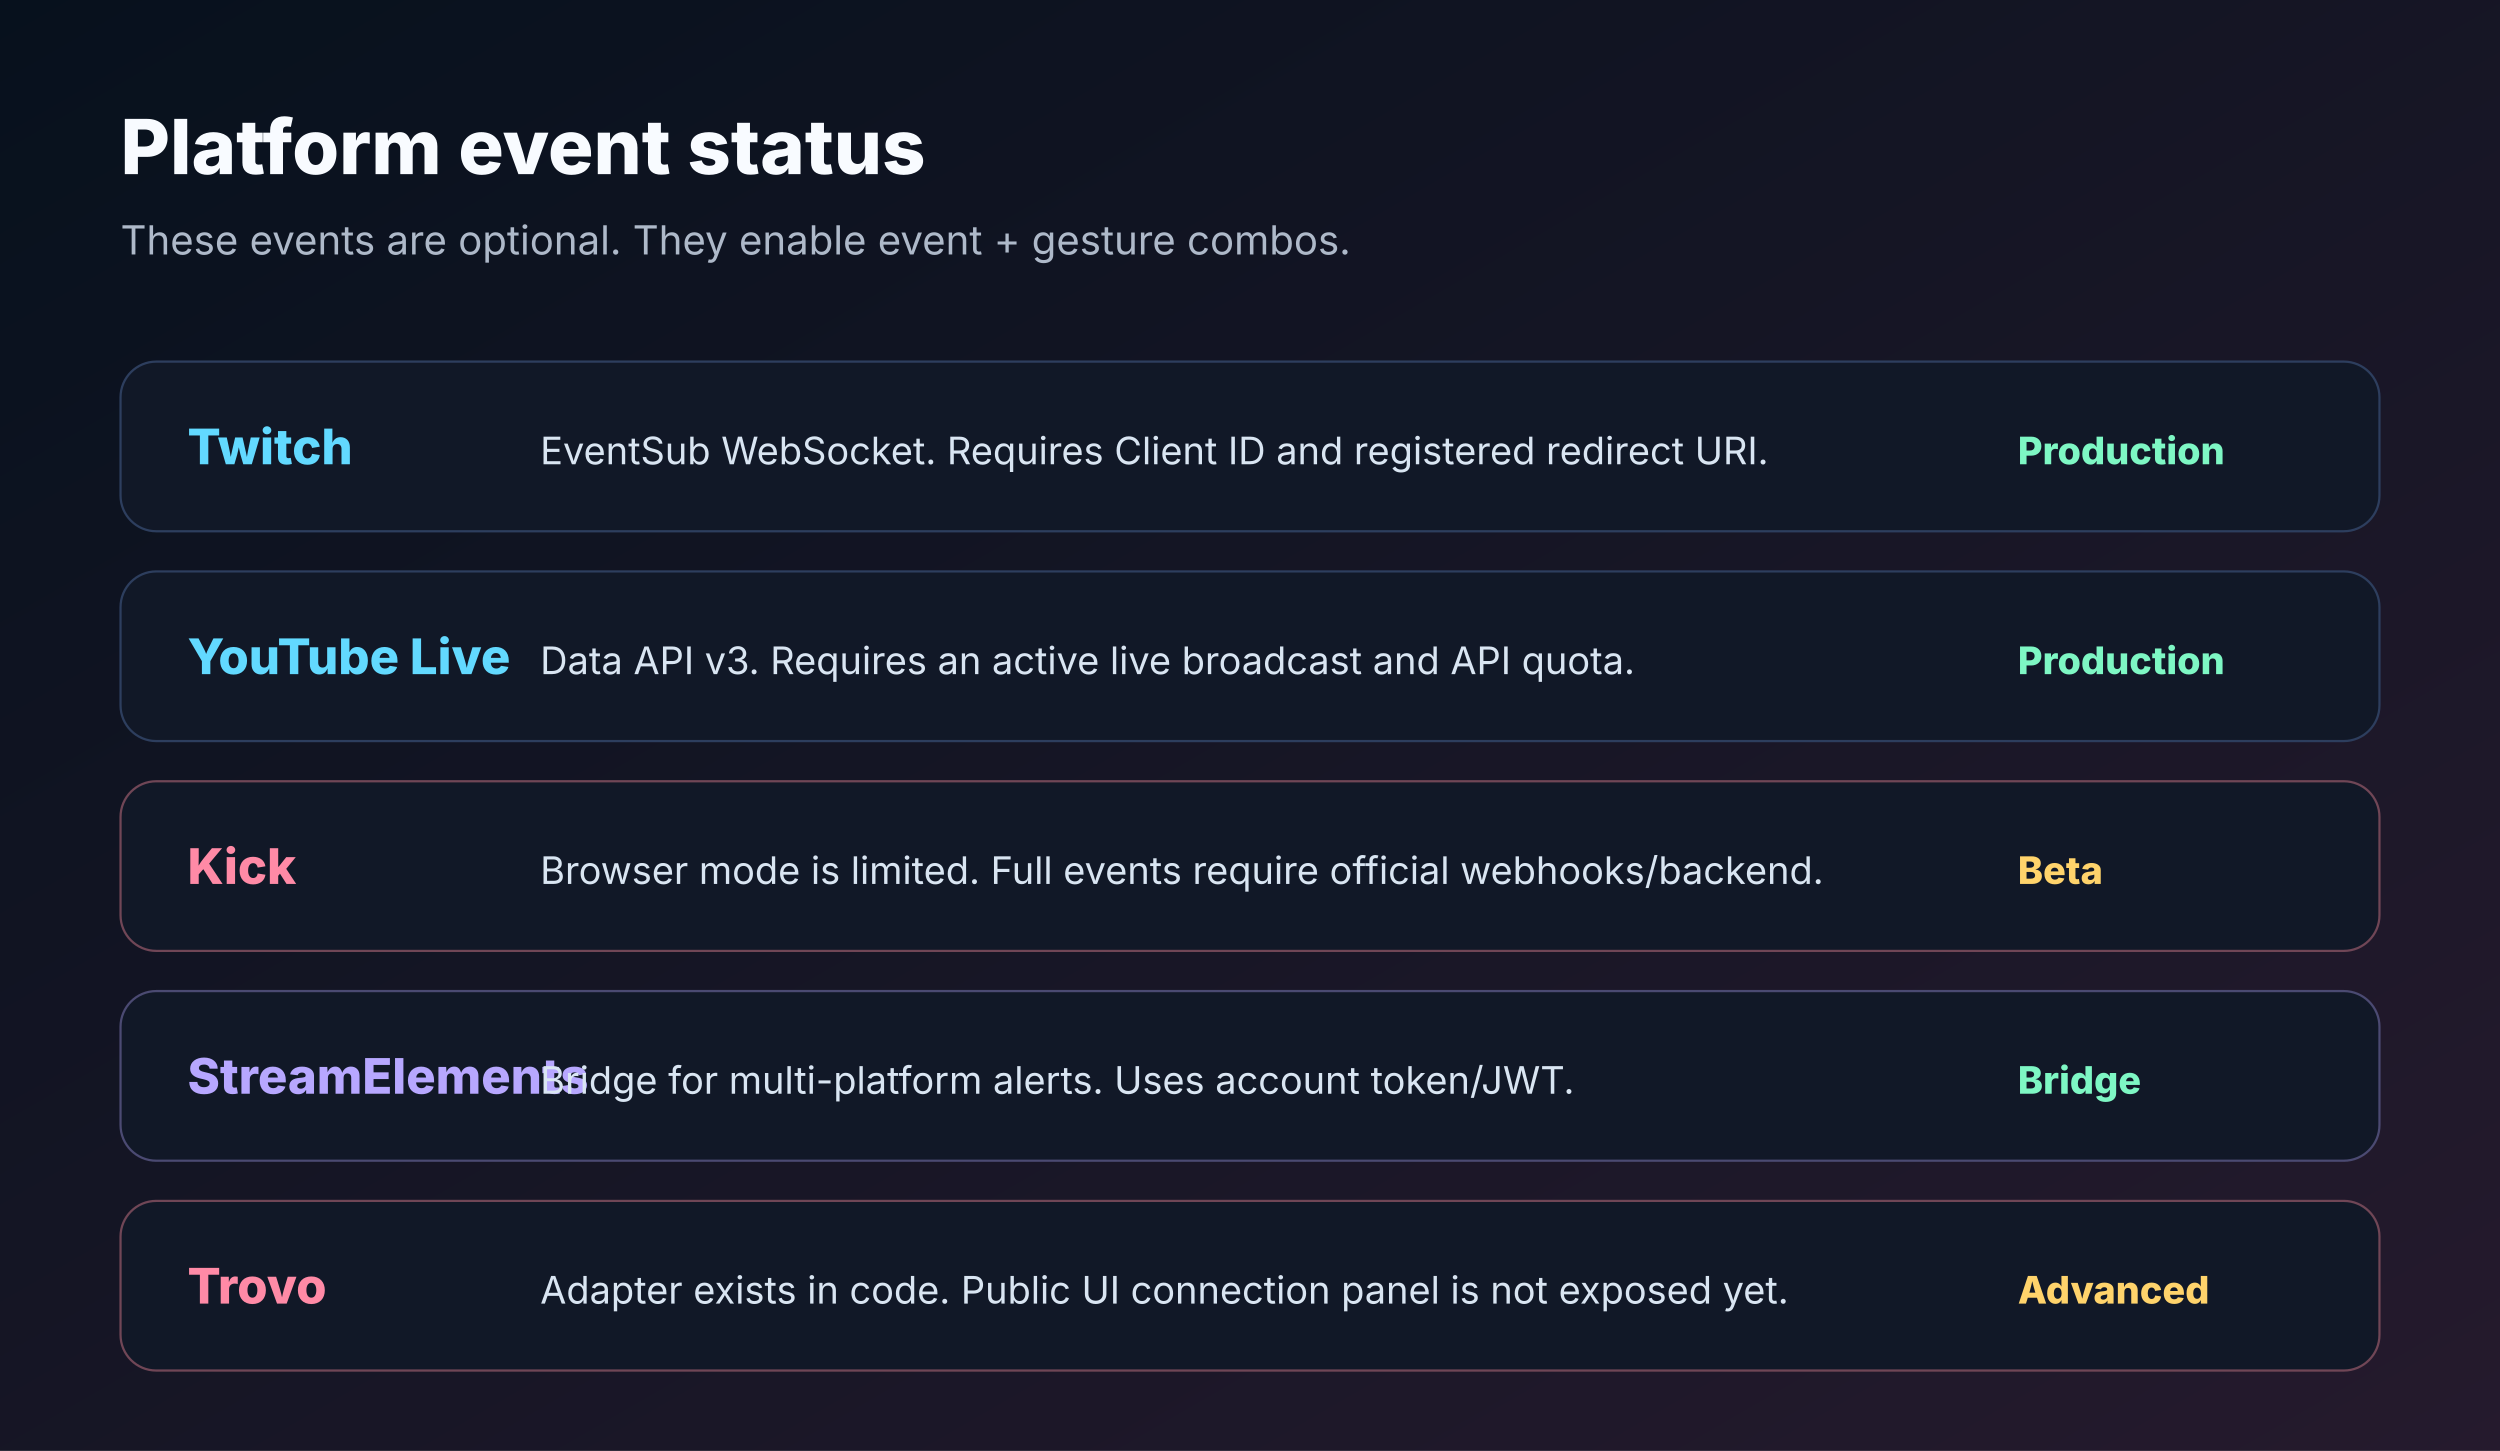
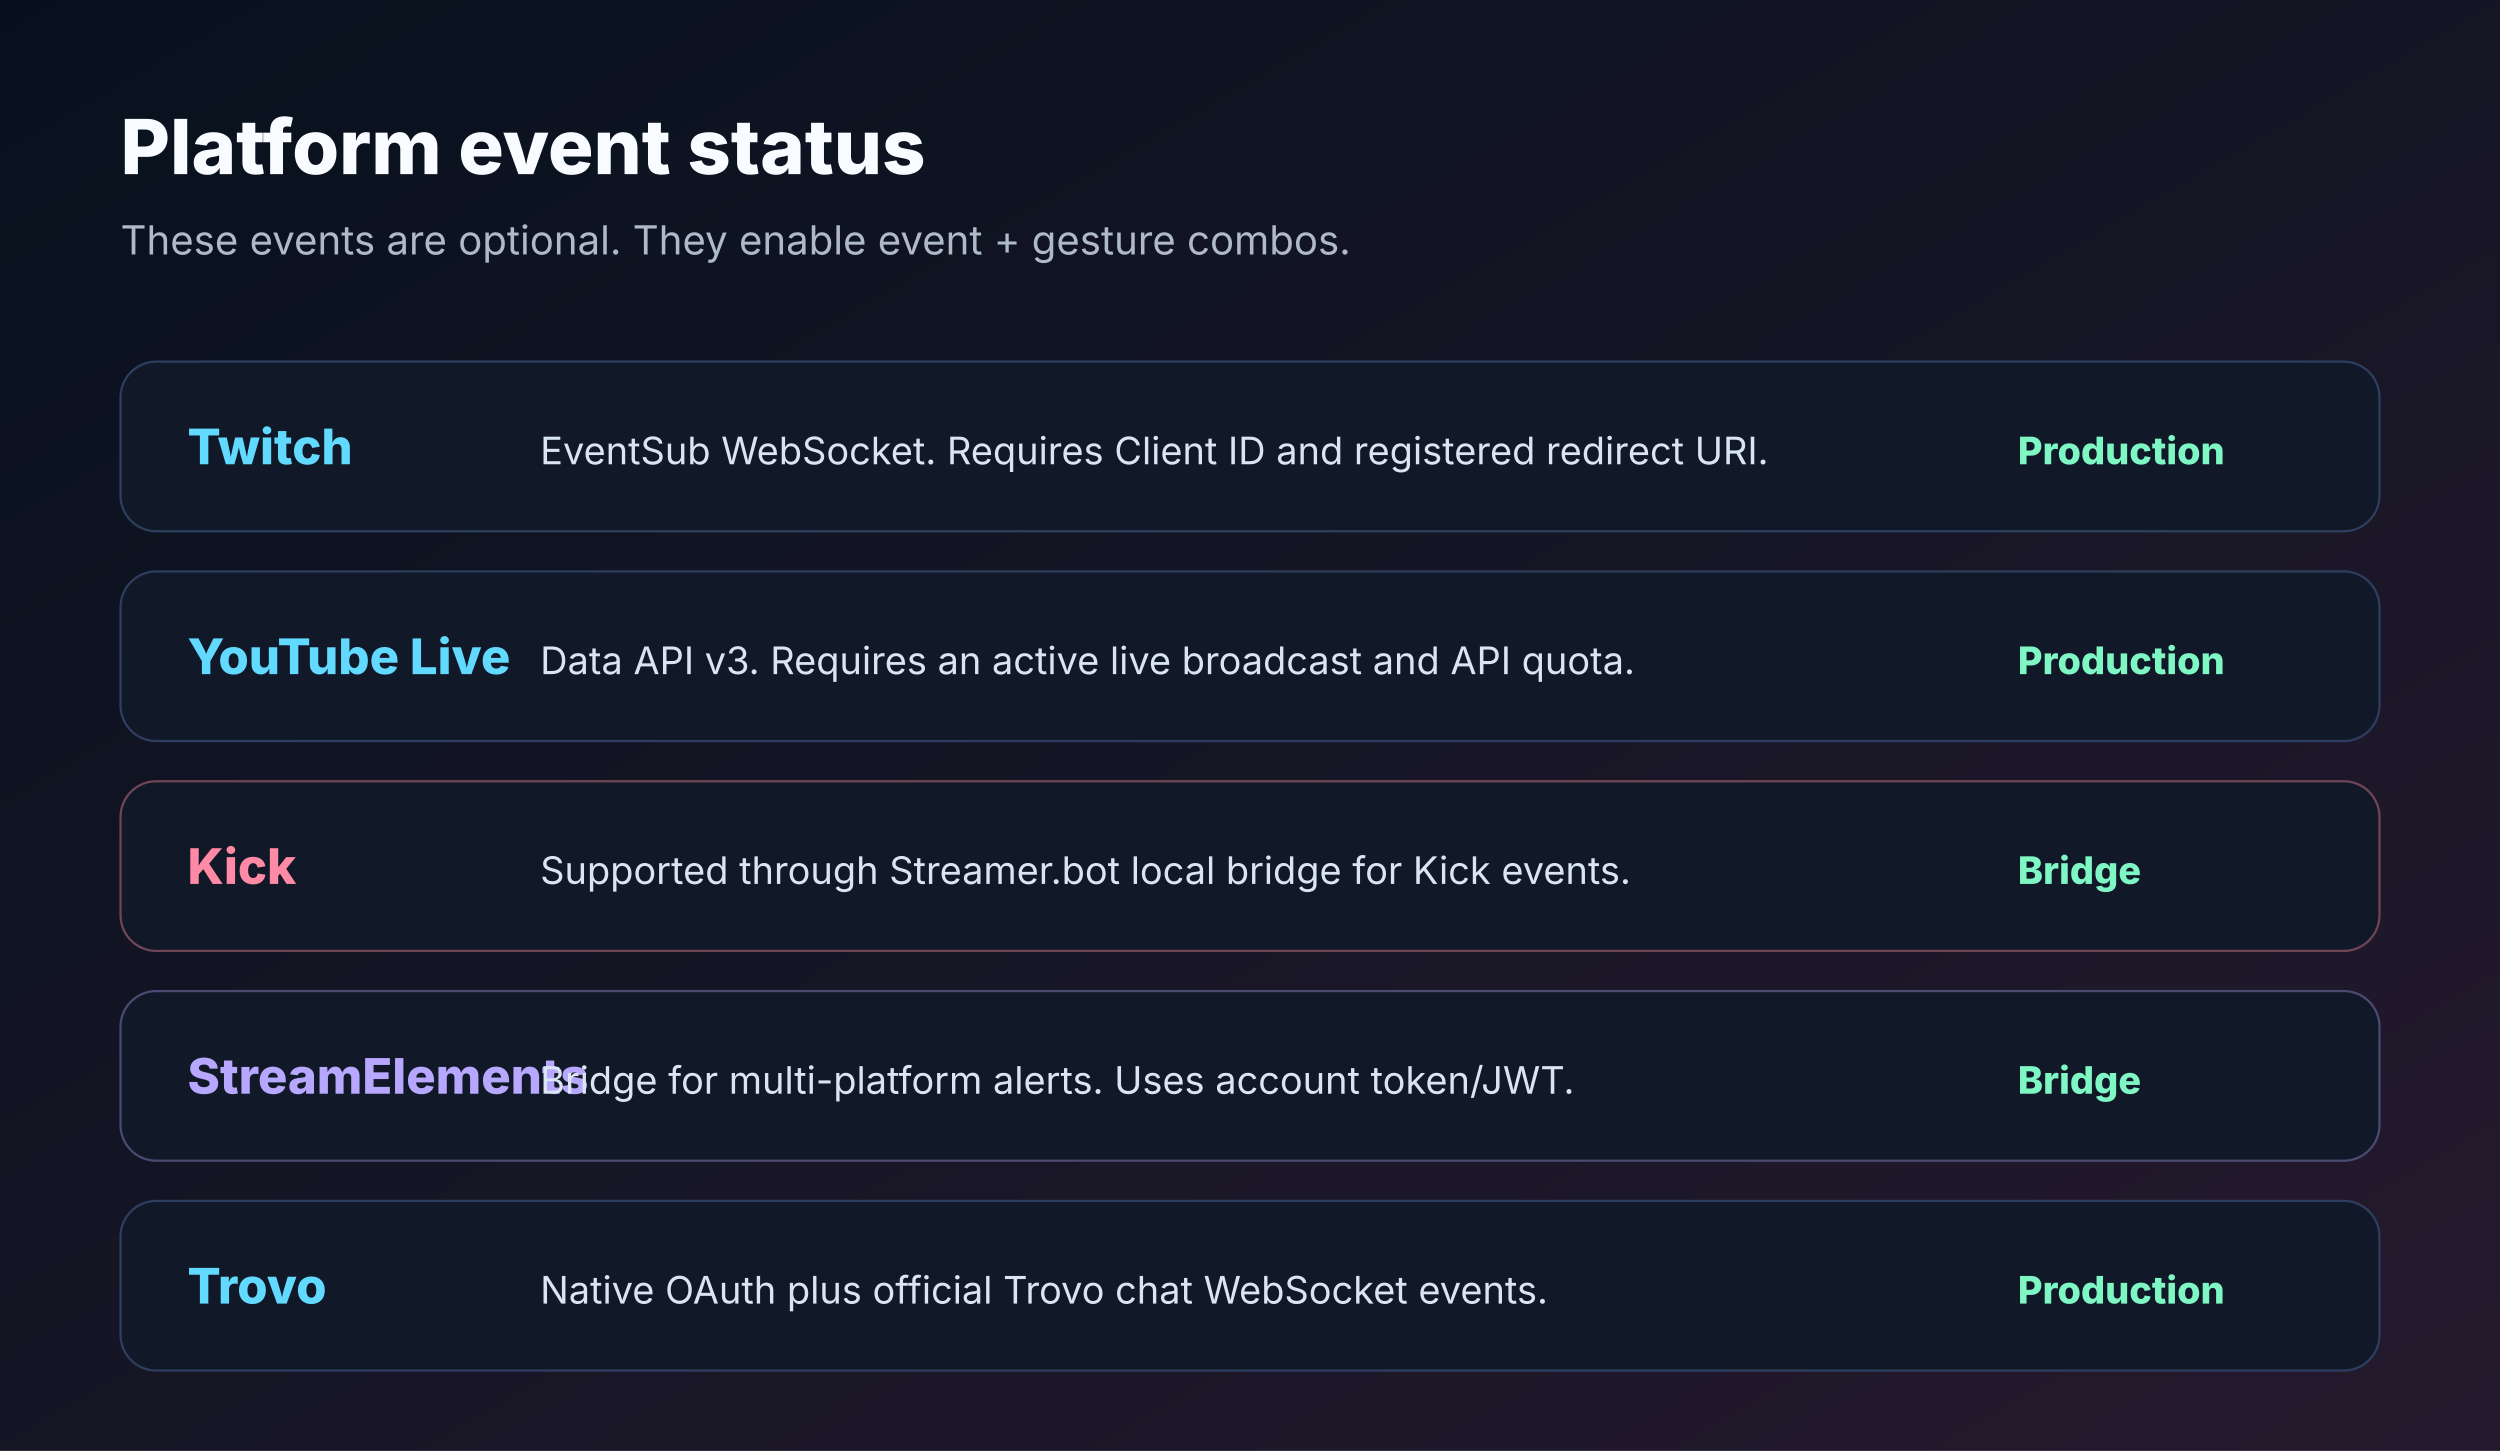
<svg xmlns="http://www.w3.org/2000/svg" width="1120" height="650" viewBox="0 0 1120 650" role="img" aria-labelledby="title desc">
  <defs>
    <linearGradient id="bg" x1="0" y1="0" x2="1" y2="1">
      <stop offset="0" stop-color="#07111d" />
      <stop offset="1" stop-color="#251a2d" />
    </linearGradient>
  </defs>
  <rect width="1120" height="650" fill="url(#bg)" />
  <text x="54" y="78" fill="#f8fbff" font-family="Inter,Segoe UI,Arial,sans-serif" font-size="34" font-weight="800">Platform event status</text>
  <text x="54" y="114" fill="#aeb9c9" font-family="Inter,Segoe UI,Arial,sans-serif" font-size="18">These events are optional. They enable event + gesture combos.</text>
  <g font-family="Inter,Segoe UI,Arial,sans-serif">
    <rect x="54" y="162" width="1012" height="76" rx="16" fill="#111827" stroke="#2d3e5e" />
    <text x="84" y="208" fill="#62d9ff" font-size="22" font-weight="800">Twitch</text>
    <text x="242" y="208" fill="#d9e5f2" font-size="17">EventSub WebSocket. Requires Client ID and registered redirect URI.</text>
    <text x="904" y="208" fill="#7ef7c4" font-size="17" font-weight="800">Production</text>
    <rect x="54" y="256" width="1012" height="76" rx="16" fill="#111827" stroke="#2d3e5e" />
    <text x="84" y="302" fill="#62d9ff" font-size="22" font-weight="800">YouTube Live</text>
    <text x="242" y="302" fill="#d9e5f2" font-size="17">Data API v3. Requires an active live broadcast and API quota.</text>
    <text x="904" y="302" fill="#7ef7c4" font-size="17" font-weight="800">Production</text>
    <rect x="54" y="350" width="1012" height="76" rx="16" fill="#111827" stroke="#704656" />
    <text x="84" y="396" fill="#ff8aa6" font-size="22" font-weight="800">Kick</text>
-     <text x="242" y="396" fill="#d9e5f2" font-size="17">Browser mode is limited. Full events require official webhooks/backend.</text>
-     <text x="904" y="396" fill="#ffd36b" font-size="17" font-weight="800">Beta</text>
+     <text x="242" y="396" fill="#d9e5f2" font-size="17">Supported through Streamer.bot local bridge for Kick events.</text>
+     <text x="904" y="396" fill="#7ef7c4" font-size="17" font-weight="800">Bridge</text>
    <rect x="54" y="444" width="1012" height="76" rx="16" fill="#111827" stroke="#4b4a72" />
    <text x="84" y="490" fill="#b7a7ff" font-size="22" font-weight="800">StreamElements</text>
    <text x="242" y="490" fill="#d9e5f2" font-size="17">Bridge for multi-platform alerts. Uses account token/JWT.</text>
    <text x="904" y="490" fill="#7ef7c4" font-size="17" font-weight="800">Bridge</text>
-     <rect x="54" y="538" width="1012" height="76" rx="16" fill="#111827" stroke="#704656" />
-     <text x="84" y="584" fill="#ff8aa6" font-size="22" font-weight="800">Trovo</text>
-     <text x="242" y="584" fill="#d9e5f2" font-size="17">Adapter exists in code. Public UI connection panel is not exposed yet.</text>
-     <text x="904" y="584" fill="#ffd36b" font-size="17" font-weight="800">Advanced</text>
+     <rect x="54" y="538" width="1012" height="76" rx="16" fill="#111827" stroke="#2d3e5e" />
+     <text x="84" y="584" fill="#62d9ff" font-size="22" font-weight="800">Trovo</text>
+     <text x="242" y="584" fill="#d9e5f2" font-size="17">Native OAuth plus official Trovo chat WebSocket events.</text>
+     <text x="904" y="584" fill="#7ef7c4" font-size="17" font-weight="800">Production</text>
  </g>
</svg>
